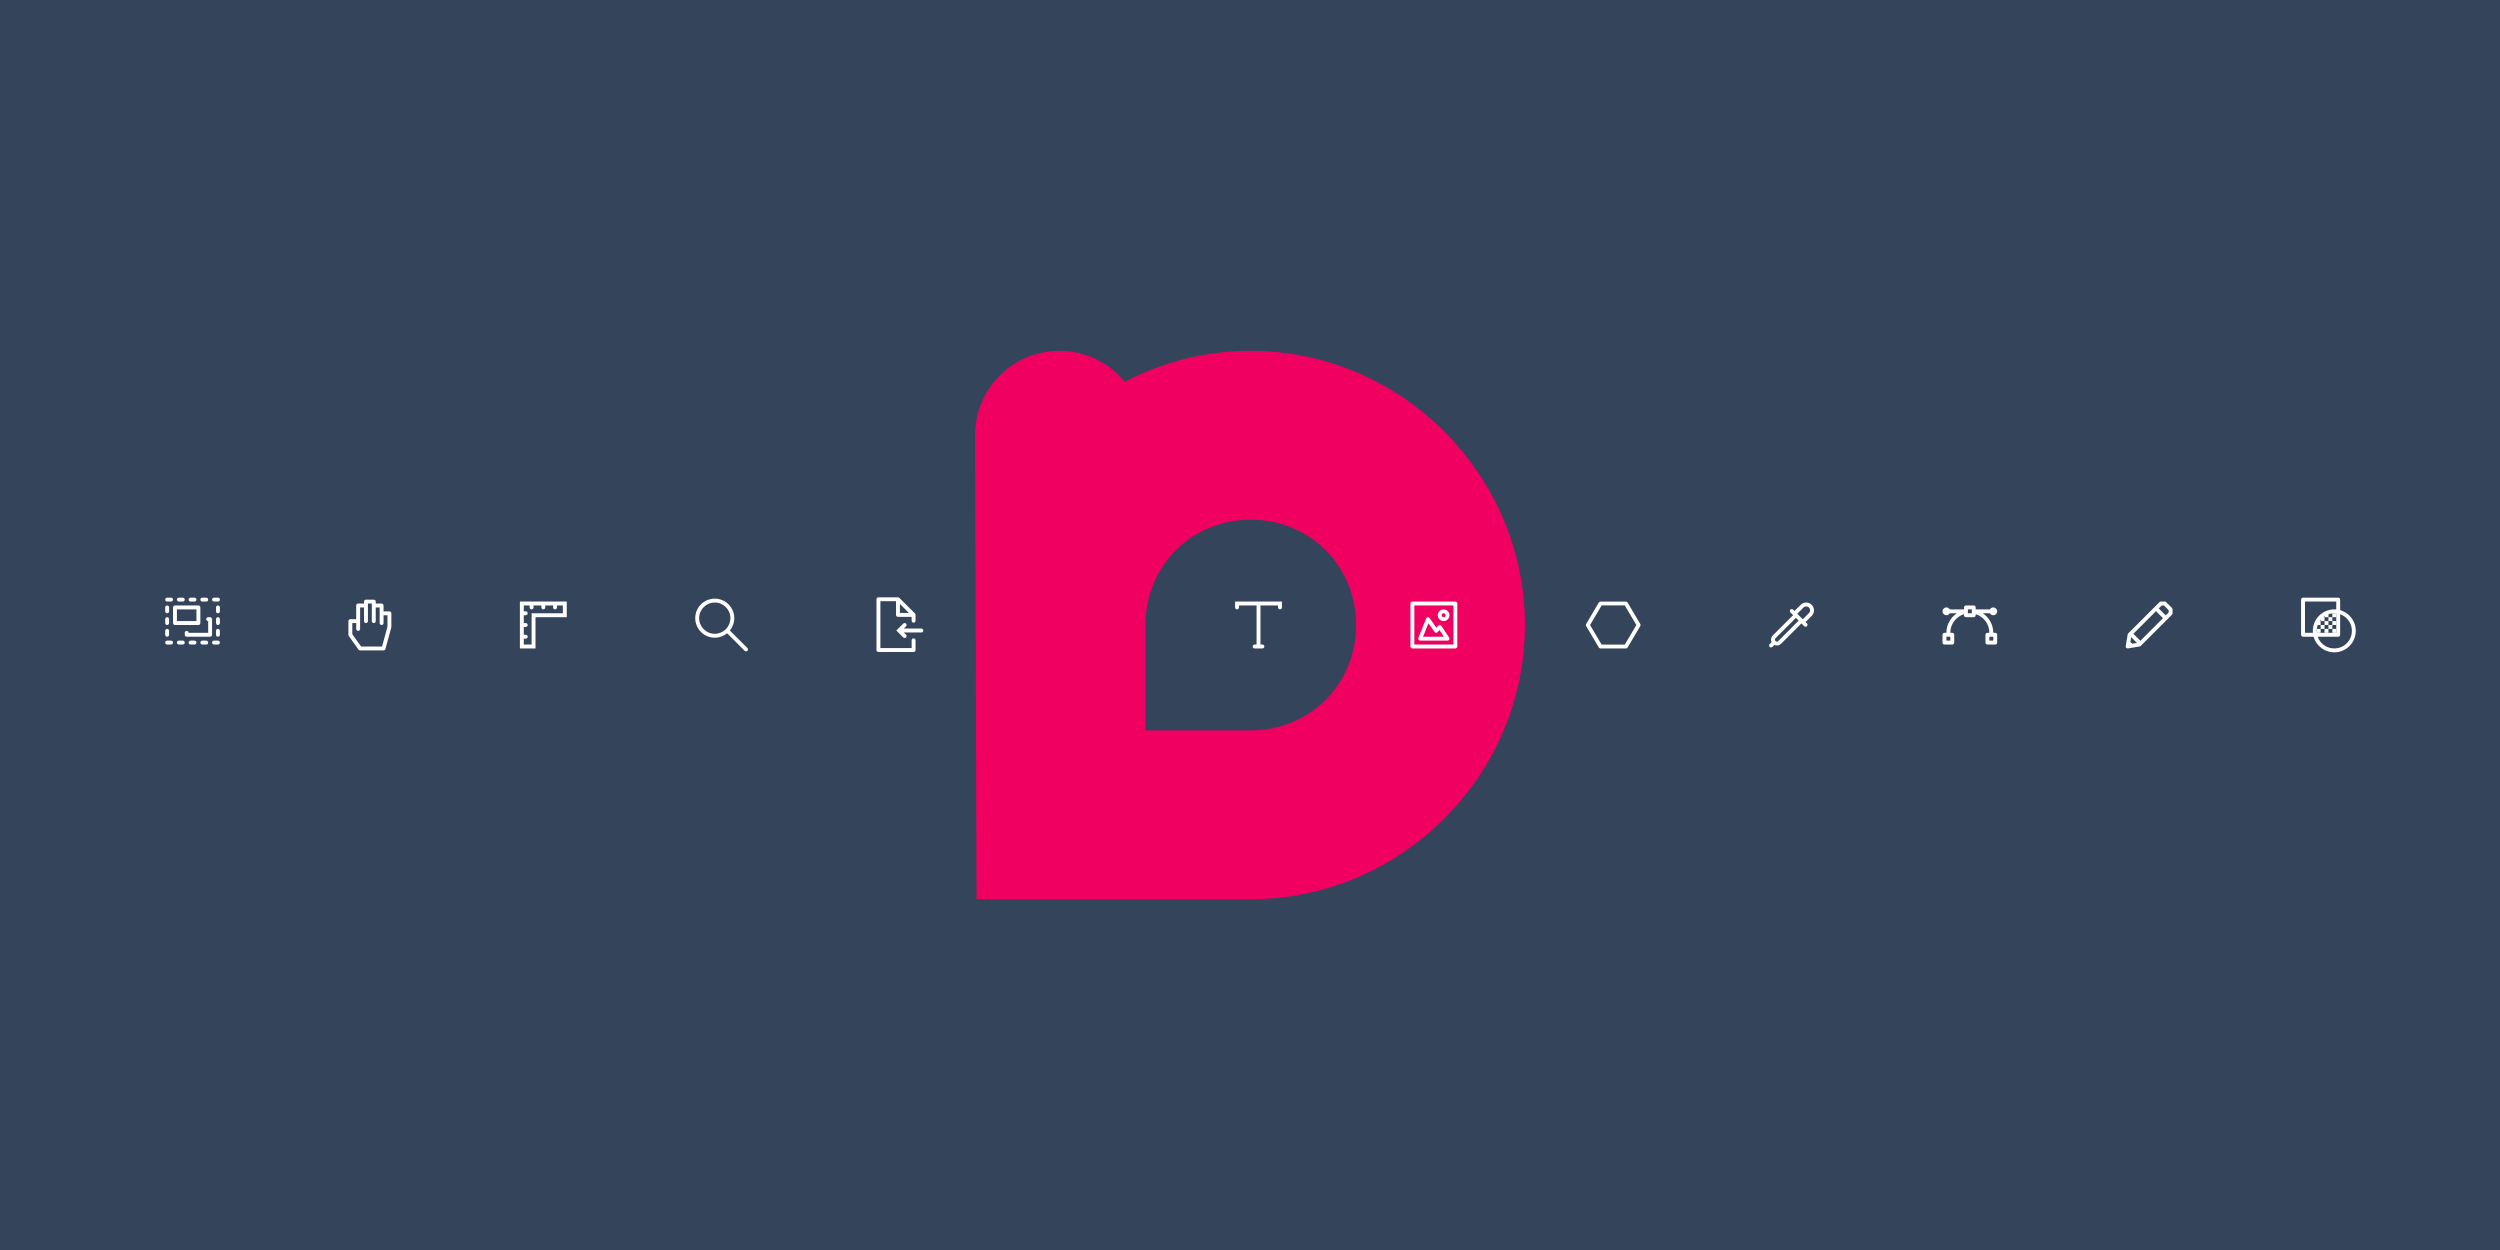
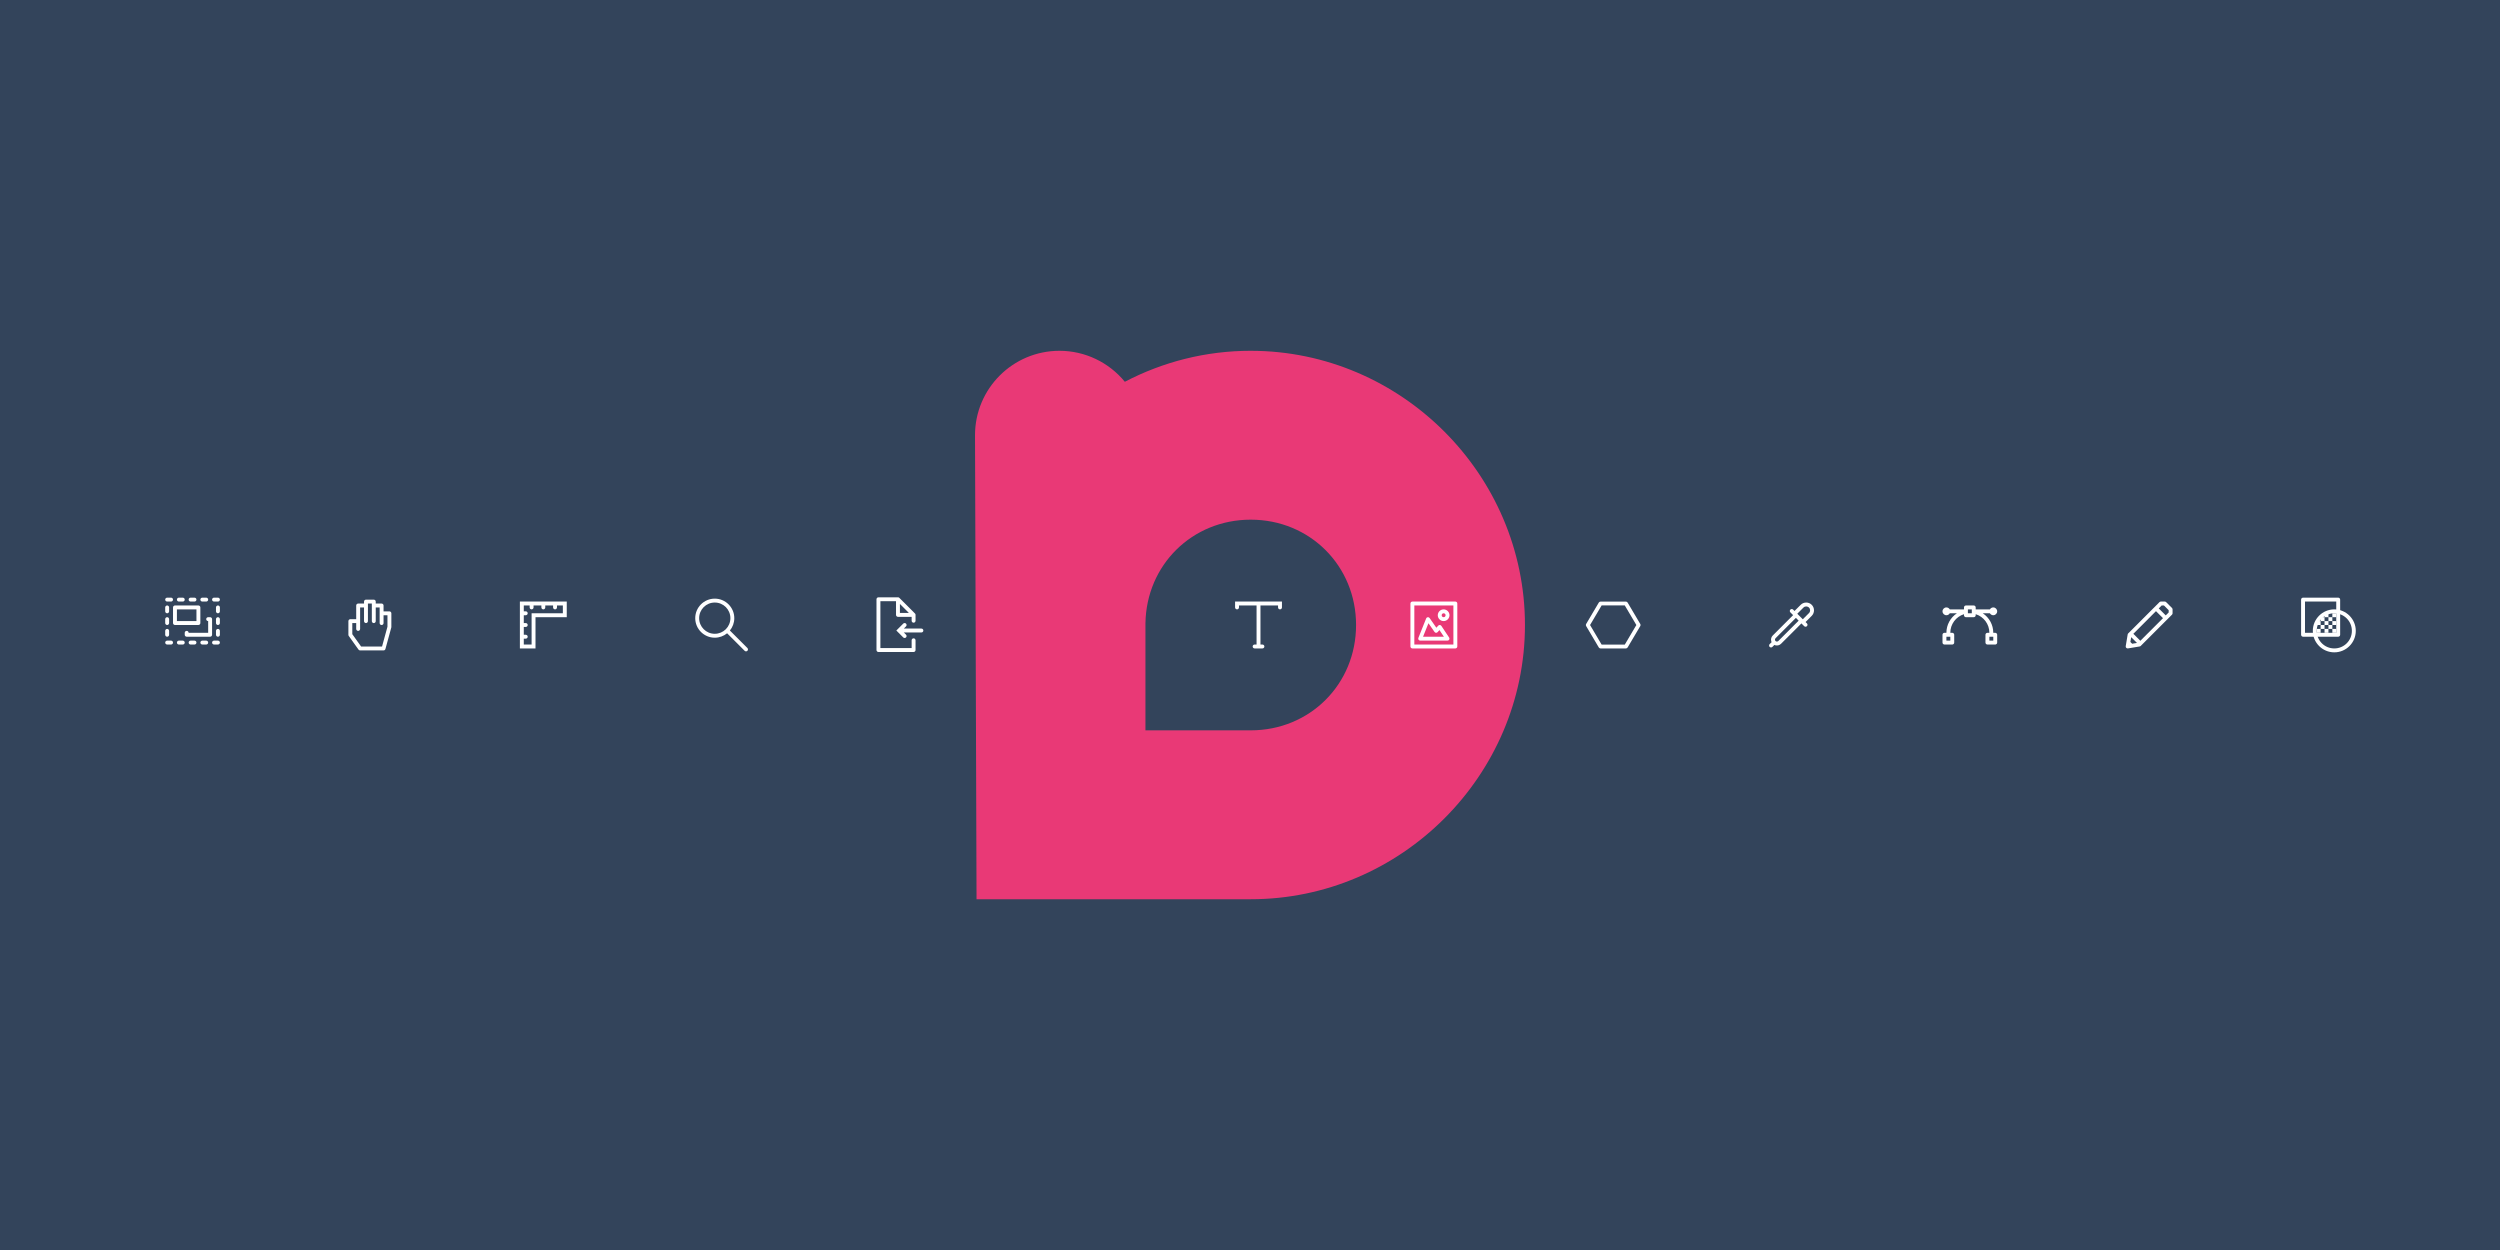
<svg xmlns="http://www.w3.org/2000/svg" width="640" height="320" version="1.1" viewBox="0 0 640 320">
  <rect width="640" height="320" rx="0" ry="0" fill="#33445b" stop-color="#000000" stroke-width=".93" style="-inkscape-stroke:none;font-variation-settings:normal" />
  <path d="m409.73 154.01a.501.49 0 00-.435.245l-3.254 5.505a.501.49 0 000 .49l3.254 5.505a.501.49 0 00.435.245h6.503a.501.49 0 00.435-.245l3.254-5.505a.501.49 0 000-.49l-3.254-5.505a.501.49 0 00-.435-.245zm.288.979h5.928l2.962 5.016-2.962 5.016h-5.928l-2.962-5.016z" fill="#fff" />
-   <path d="m320.19 89.802c-11.589 0-22.557 2.873-32.233 7.934-4.106-5.02-10.248-7.931-16.733-7.932-11.941-5.7e-5-21.62 9.68-21.62 21.62l.389 118.78h70.198c38.513 0 70.198-31.683 70.198-70.196s-31.683-70.203-70.198-70.203zm0 43.232c15.15 0 26.963 11.82 26.963 26.969 0 15.15-11.815 26.965-26.963 26.965h-26.955v-27.375c.212-14.951 11.943-26.56 26.955-26.56z" fill="#f00061" stop-color="#000000" stroke-width="2.091" style="-inkscape-stroke:none;font-variation-settings:normal" />
+   <path d="m320.19 89.802c-11.589 0-22.557 2.873-32.233 7.934-4.106-5.02-10.248-7.931-16.733-7.932-11.941-5.7e-5-21.62 9.68-21.62 21.62l.389 118.78h70.198c38.513 0 70.198-31.683 70.198-70.196s-31.683-70.203-70.198-70.203zm0 43.232c15.15 0 26.963 11.82 26.963 26.969 0 15.15-11.815 26.965-26.963 26.965h-26.955v-27.375c.212-14.951 11.943-26.56 26.955-26.56z" fill="#e93976" stop-color="#000000" stroke-width="2.091" style="-inkscape-stroke:none;font-variation-settings:normal" />
  <path d="m503.28 155a.5.5 0 00-.5.5v.5h-3.637a1 1 0 00-.863-.5 1 1 0 00-1 1 1 1 0 001 1 1 1 0 00.863-.5h1.818c-1.633 1.086-2.682 2.941-2.682 5h-.5a.5.5 0 00-.5.5v2a.5.5 0 00.5.5h2a.5.5 0 00.5-.5v-2a.5.5 0 00-.5-.5h-.5c0-2.207 1.437-4.123 3.5-4.769v.27a.5.5 0 00.5.5h2a.5.5 0 00.5-.5v-.27c2.064.647 3.5 2.563 3.5 4.769h-.5a.5.5 0 00-.5.5v2a.5.5 0 00.5.5h2a.5.5 0 00.5-.5v-2a.5.5 0 00-.5-.5h-.5c0-2.059-1.049-3.914-2.684-5h1.82a1 1 0 00.863.5 1 1 0 001-1 1 1 0 00-1-1 1 1 0 00-.863.5h-3.637v-.5a.5.5 0 00-.5-.5zm.5 1h1v1h-1zm-5.5 7h1v1h-1zm11 0h1v1h-1z" fill="#fff" />
  <path d="m553.18 154a.5.5 0 00-.354.146l-8 8a.5.5 0 00-.141.271l-.5 3a.5.5 0 00.576.576l3-.5a.5.5 0 00.271-.141l8-8a.5.5 0 00.146-.354v-1a.5.5 0 00-.146-.354l-1.5-1.5a.5.5 0 00-.354-.146h-1zm.207 1h.586l1.207 1.207v.586l-.75.75-1.793-1.793.75-.75zm-1.457 1.457 1.793 1.793-5.793 5.793-1.793-1.793zm-6.346 6.654 1.482 1.482-1.232.205-.455-.455z" color="#000000" fill="#fff" stroke-linecap="round" stroke-linejoin="round" style="-inkscape-stroke:none" />
  <path d="m133.09 154v12h4v-8h8v-4h-9zm1 1h1.5v.5a.5.5 0 00.5.5.5.5 0 00.5-.5v-.5h2v.5a.5.5 0 00.5.5.5.5 0 00.5-.5v-.5h2v.5a.5.5 0 00.5.5.5.5 0 00.5-.5v-.5h1.5v2h-8v8h-2v-1.5h.5a.5.5 0 00.5-.5.5.5 0 00-.5-.5h-.5v-2h.5a.5.5 0 00.5-.5.5.5 0 00-.5-.5h-.5v-2h.5a.5.5 0 00.5-.5.5.5 0 00-.5-.5h-.5z" fill="#fff" />
  <g transform="translate(588.08,152)" fill="#fff" stroke-linecap="round" stroke-linejoin="round">
    <path d="m1.5 1c-.276 2.76e-5-.5.224-.5.5v9c2.76e-5.276.224.5.5.5h9c.276-2.8e-5.5-.224.5-.5v-9c-2.8e-5-.276-.224-.5-.5-.5zm.5 1h8v8h-8z" color="#000000" style="-inkscape-stroke:none" />
    <path d="m9.5 4c-3.032 0-5.5 2.468-5.5 5.5s2.468 5.5 5.5 5.5 5.5-2.468 5.5-5.5-2.468-5.5-5.5-5.5zm0 1c2.491 0 4.5 2.009 4.5 4.5s-2.009 4.5-4.5 4.5-4.5-2.009-4.5-4.5 2.009-4.5 4.5-4.5z" color="#000000" style="-inkscape-stroke:none" />
    <path d="m7 5v1h1v-1zm1 1v1h1v-1zm1 0h1v-1h-1zm0 1v1h1v-1zm0 1h-1v1h1zm0 1v1h1v-1zm-1 0h-1v1h1zm-1 0v-1h-1v1zm-1 0h-1v1h1zm0-1v-1h-1v1zm0-1h1v-1h-1zm1 0v1h1v-1z" color="#000000" stroke-dasharray="1, 2" style="-inkscape-stroke:none" />
  </g>
  <path d="m93.689 153.51a.5.5 0 00-.5.5v.5h-1.5a.5.5 0 00-.5.5v3.5h-1.5a.5.5 0 00-.5.5v3.5a.5.5 0 00.092.291l2.5 3.5a.5.5 0 00.408.209h6a.5.5 0 00.482-.367l1.5-5.5a.5.5 0 00.018-.133v-3.5a.5.5 0 00-.5-.5h-1.5v-1.5a.5.5 0 00-.5-.5h-1.5v-.5a.5.5 0 00-.5-.5zm.5 1h1v4.5a.5.5 0 001 0v-3.5h1v4a.5.5 0 001 0v-2h1v2.934l-1.383 5.066h-5.361l-2.256-3.16v-2.84h1v1.5a.5.5 0 001 0v-5.5h1v3.5a.5.5 0 00.5.494.5.5 0 00.5-.494v-4z" fill="#fff" />
  <path d="m42.791 153a.5.5 0 00-.5.5.5.5 0 00.5.5h1a.5.5 0 00.5-.5.5.5 0 00-.5-.5zm3 0a.5.5 0 00-.5.5.5.5 0 00.5.5h1a.5.5 0 00.5-.5.5.5 0 00-.5-.5zm3 0a.5.5 0 00-.5.5.5.5 0 00.5.5h1a.5.5 0 00.5-.5.5.5 0 00-.5-.5zm3 0a.5.5 0 00-.5.5.5.5 0 00.5.5h1a.5.5 0 00.5-.5.5.5 0 00-.5-.5zm3 0a.5.5 0 00-.5.5.5.5 0 00.5.5h1a.5.5 0 00.5-.5.5.5 0 00-.5-.5zm-12 2a.5.5 0 00-.5.5v1a.5.5 0 00.5.5.5.5 0 00.5-.5v-1a.5.5 0 00-.5-.5zm2 0a.5.5 0 00-.5.5v4a.5.5 0 00.5.5h6a.5.5 0 00.5-.5v-4a.5.5 0 00-.5-.5zm11 0a.5.5 0 00-.5.5v1a.5.5 0 00.5.5.5.5 0 00.5-.5v-1a.5.5 0 00-.5-.5zm-10.5 1h5v3h-5zm-2.5 2a.5.5 0 00-.5.5v1a.5.5 0 00.5.5.5.5 0 00.5-.5v-1a.5.5 0 00-.5-.5zm10.5 0a.5.5 0 00-.5.5.5.5 0 00.5.5v3h-5a.5.5 0 00-.5-.5.5.5 0 00-.5.5v.5a.5.5 0 00.5.5h6a.5.5 0 00.5-.5v-4a.5.5 0 00-.5-.5zm2.5 0a.5.5 0 00-.5.5v1a.5.5 0 00.5.5.5.5 0 00.5-.5v-1a.5.5 0 00-.5-.5zm-13 3a.5.5 0 00-.5.5v1a.5.5 0 00.5.5.5.5 0 00.5-.5v-1a.5.5 0 00-.5-.5zm13 0a.5.5 0 00-.5.5v1a.5.5 0 00.5.5.5.5 0 00.5-.5v-1a.5.5 0 00-.5-.5zm-13 3a.5.5 0 00-.5.5.5.5 0 00.5.5h1a.5.5 0 00.5-.5.5.5 0 00-.5-.5zm3 0a.5.5 0 00-.5.5.5.5 0 00.5.5h1a.5.5 0 00.5-.5.5.5 0 00-.5-.5zm3 0a.5.5 0 00-.5.5.5.5 0 00.5.5h1a.5.5 0 00.5-.5.5.5 0 00-.5-.5zm3 0a.5.5 0 00-.5.5.5.5 0 00.5.5h1a.5.5 0 00.5-.5.5.5 0 00-.5-.5zm3 0a.5.5 0 00-.5.5.5.5 0 00.5.5h1a.5.5 0 00.5-.5.5.5 0 00-.5-.5z" fill="#fff" />
  <path d="m462.39 154.25c-.513 0-1.026.194-1.414.582a.5.5 0 00-.002.002l-1.578 1.578-.354-.354a.5.5 0 00-.354-.146.5.5 0 00-.354.146.5.5 0 000 .707l.707.707-5.207 5.209a.5.5 0 00-.01.008v.002c-.378.378-.527.931-.389 1.447.024.09.056.176.096.258l-.5.5a.5.5 0 000 .709.5.5 0 00.707 0l.5-.502c.082.039.168.072.258.096.516.138 1.069-.011 1.447-.389h.002l5.217-5.217.707.707a.5.5 0 00.707 0 .5.5 0 000-.707l-.354-.354 1.578-1.578a.5.5 0 00.002 0c.777-.777.777-2.053 0-2.83-.388-.388-.901-.582-1.414-.582zm0 .994c.255 0 .51.098.707.295.395.395.395 1.021 0 1.416h-.002l-1.578 1.578-1.414-1.414 1.578-1.578a.5.5 0 00.002-.002c.197-.197.452-.295.707-.295zm-2.641 2.936.707.707-5.207 5.209a.5.5 0 00-.01.008v.002c-.127.126-.31.175-.482.129-.173-.046-.307-.18-.354-.354-.046-.173.002-.357.129-.484a.5.5 0 00.027-.029l5.189-5.188z" fill="#fff" />
  <path d="m361.57 154a.5.5 0 00-.5.5v11a.5.5 0 00.5.5h11a.5.5 0 00.5-.5v-11a.5.5 0 00-.5-.5zm.5 1h10v10h-10zm7.5 1c-.823 0-1.5.677-1.5 1.5 0 .823.677 1.5 1.5 1.5.823 0 1.5-.677 1.5-1.5 0-.823-.677-1.5-1.5-1.5zm0 1c.282 0 .5.218.5.5 0 .282-.218.5-.5.5-.282 0-.5-.218-.5-.5 0-.282.218-.5.5-.5zm-4.061 1a.5.5 0 00-.408.311l-2 5a.5.5 0 00.465.686h7a.5.5 0 00.416-.777l-2-3a.5.5 0 00-.785-.059l-.492.537-1.728-2.486a.5.5 0 00-.467-.211zm.176 1.545 1.555 2.238a.5.5 0 00.779.051l.484-.529 1.129 1.691h-5.328l1.381-3.451z" fill="#fff" />
  <path d="m229.88 152.91-5 .002c-.276 3e-5-.5.224-.5.5v13c3e-5.276.224.5.5.5h9c.276-3e-5.5-.224.5-.5v-2.5a.5.5 0 00-.5-.5.5.5 0 00-.5.5v2h-8v-12h4v3.5c3e-5.276.224.5.5.5h3.5v1a.5.5 0 00.5.5.5.5 0 00.5-.5v-1a.5.5 0 000-.002.5.5 0 000-.002.5.5 0 000-.002.5.5 0 000-.002.5.5 0 000-.002.5.5 0 000-.002.5.5 0 000-.002.5.5 0 000-.002.5.5 0 000-.002.5.5 0 000-.002.5.5 0 000-.002.5.5 0 000-.002.5.5 0 000-.002.5.5 0 000-.002.5.5 0 000-.002.5.5 0 000-.002.5.5 0 000-.002v-.467c0-.029-.003-.059-.008-.088-.001-.003-.001-.009-.002-.012-.001-.005-.002-.01-.004-.016-.005-.024-.013-.047-.021-.07-.005-.011-.01-.022-.016-.033-.007-.015-.015-.03-.023-.045-.008-.013-.018-.026-.027-.039-.012-.016-.025-.031-.039-.045-.002-.003-.004-.005-.006-.008l-.031-.031-3.939-3.938c-.009-.011-.019-.021-.029-.031-.001-.001-.003-9e-4-.004-.002-.033-.032-.069-.06-.109-.082l-.004-.004c-.003-.001-.007-.003-.01-.004-.041-.021-.084-.036-.129-.045-.032-.006-.065-.01-.098-.01zm.5 1.711 2.291 2.291h-2.291zm1.205 4.875a.5.5 0 00-.354.148l-1.768 1.768 1.768 1.77a.5.5 0 00.707 0 .5.5 0 000-.707l-.562-.562h4.502a.5.5 0 00.5-.5.5.5 0 00-.5-.5h-4.498l.559-.561a.5.5 0 000-.707.5.5 0 00-.354-.148z" fill="#fff" />
  <path d="m182.98 153.25c-2.756 0-5 2.244-5 5s2.244 5 5 5c1.198 0 2.298-.425 3.16-1.131l4.486 4.486a.5.5 0 00.707 0 .5.5 0 000-.709l-4.484-4.484c.707-.863 1.131-1.964 1.131-3.162 0-2.756-2.244-5-5-5zm0 1c2.215 0 4 1.785 4 4 0 1.099-.439 2.091-1.152 2.812a.5.5 0 00-.019.016.5.5 0 00-.014.018c-.722.713-1.715 1.154-2.814 1.154-2.215 0-4-1.785-4-4s1.785-4 4-4z" fill="#fff" />
  <path d="m316.18 154v1.5c0 .276.224.5.5.5s.5-.224.5-.5v-.5h4.5v10h-.5c-.276 0-.5.224-.5.5s.224.5.5.5h2c.276 0 .5-.224.5-.5s-.224-.5-.5-.5h-.5v-10h4.5v.5c0 .276.224.5.5.5s.5-.224.5-.5v-1.5z" fill="#fff" />
</svg>
